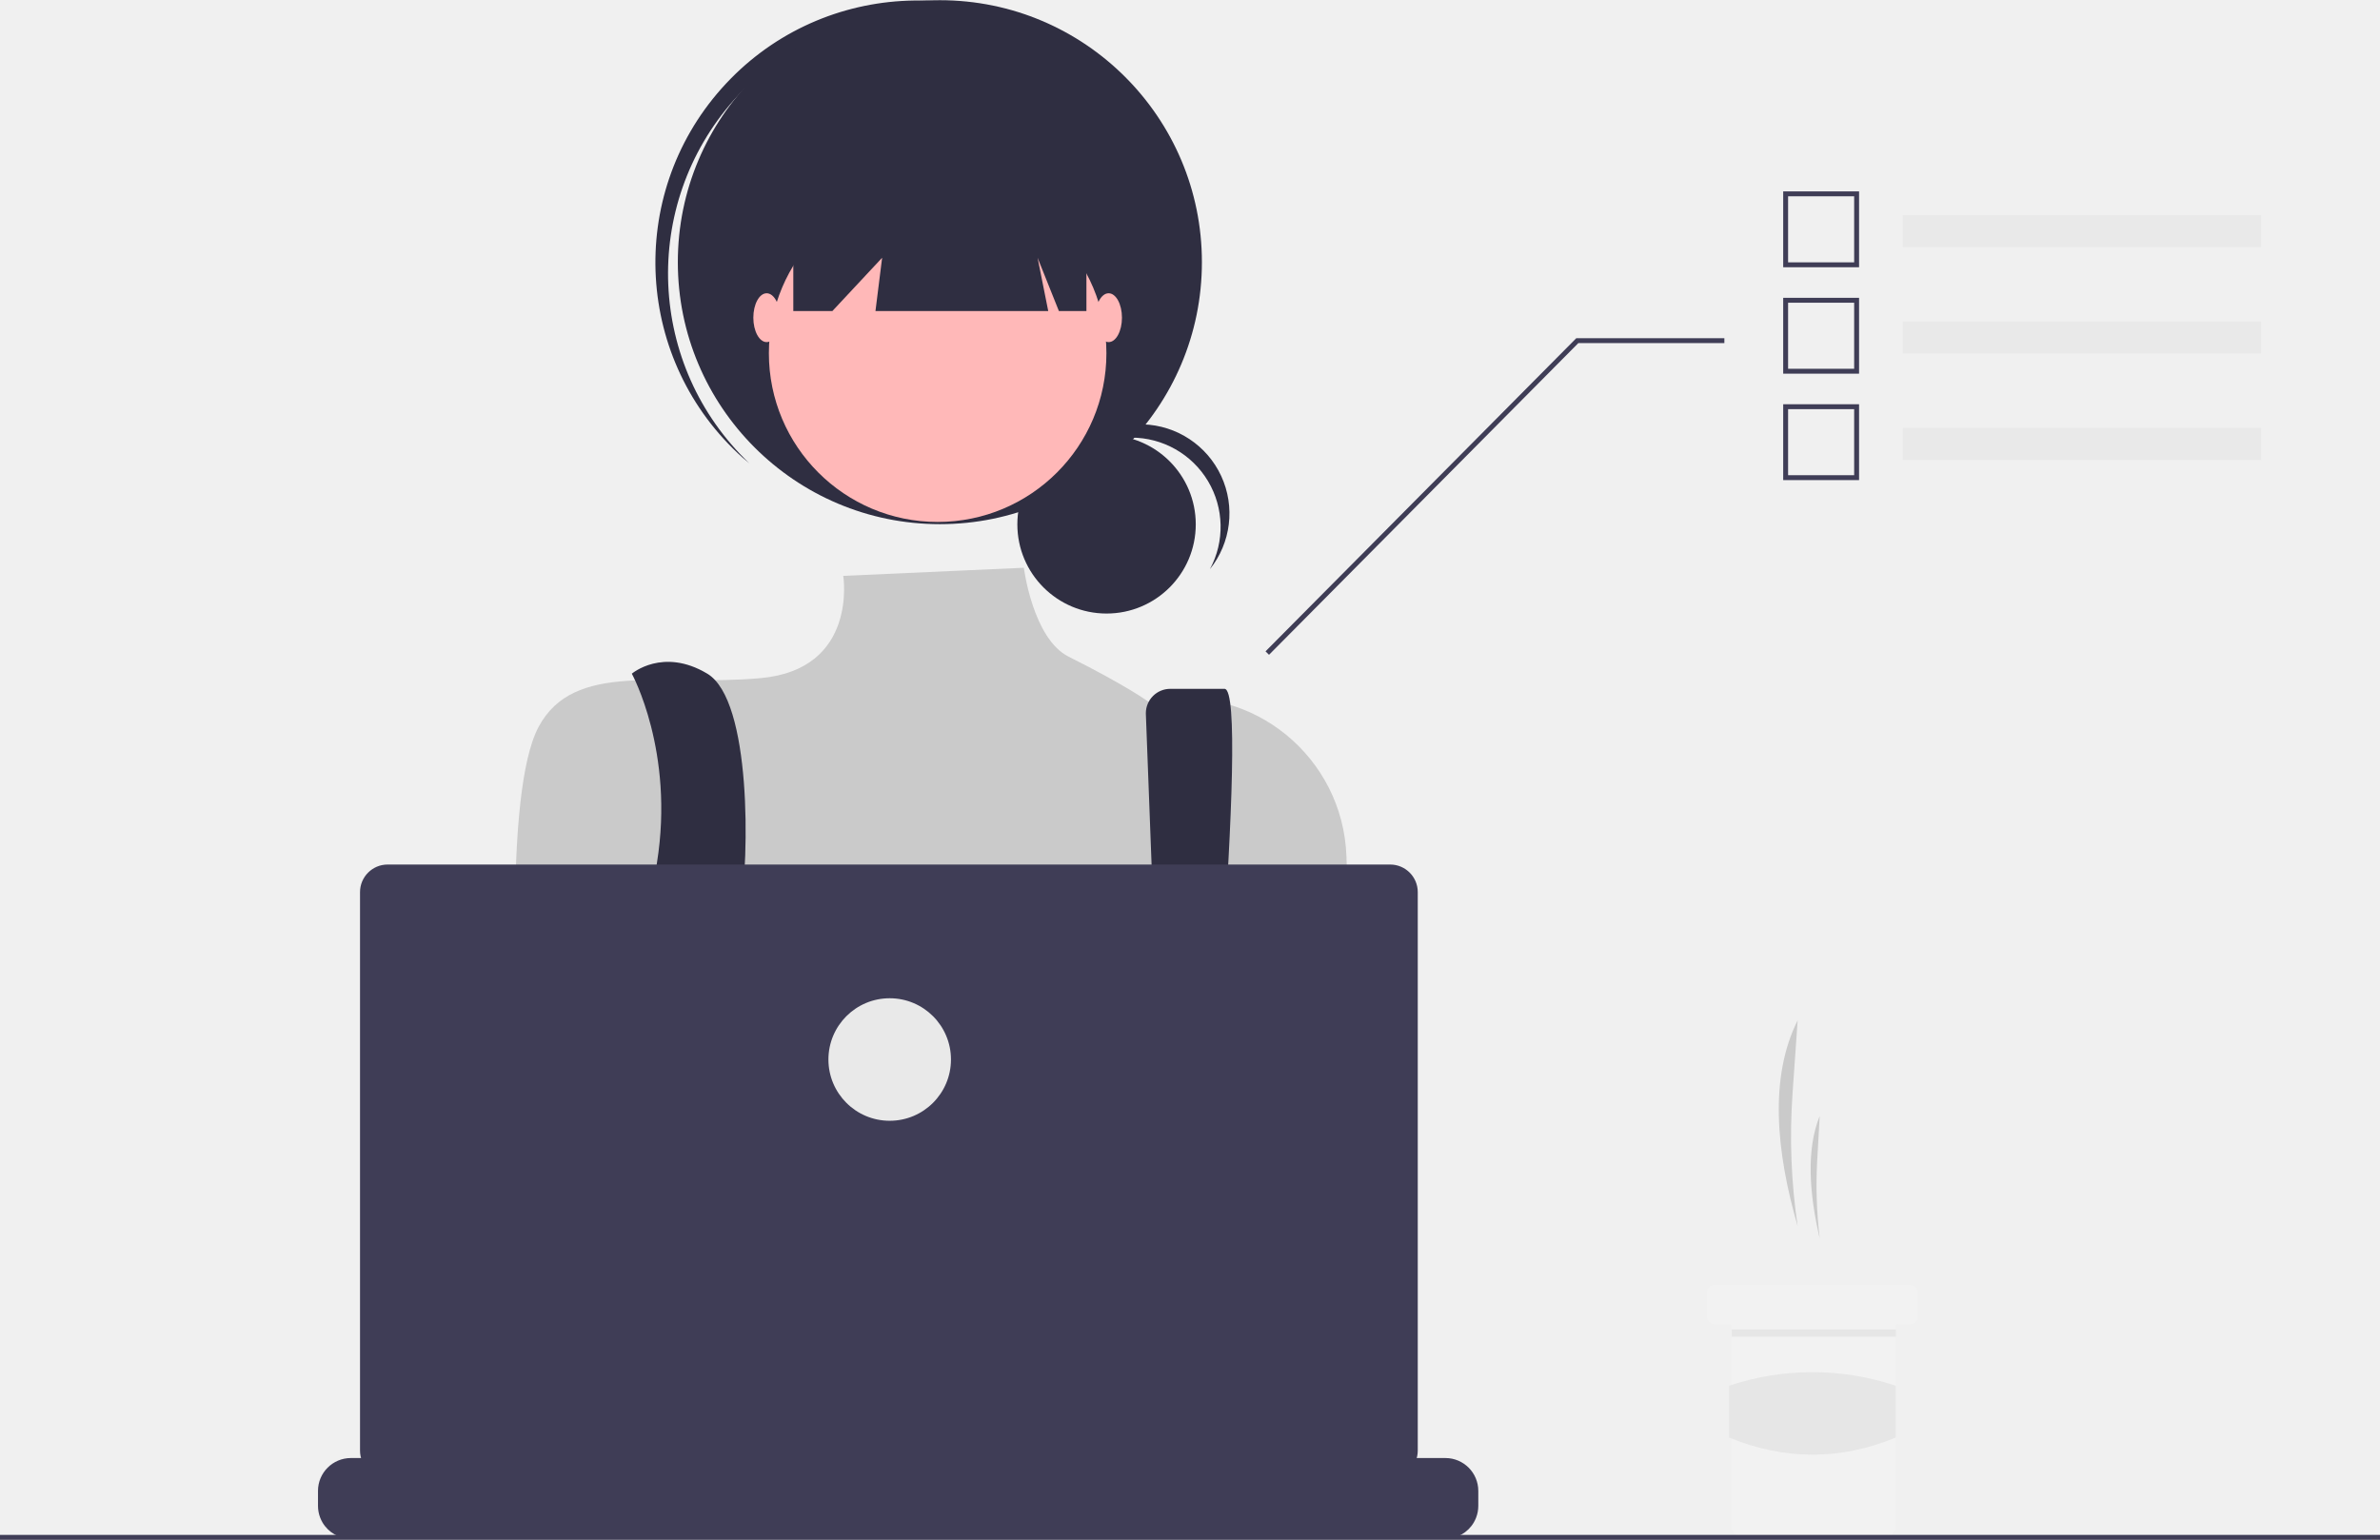
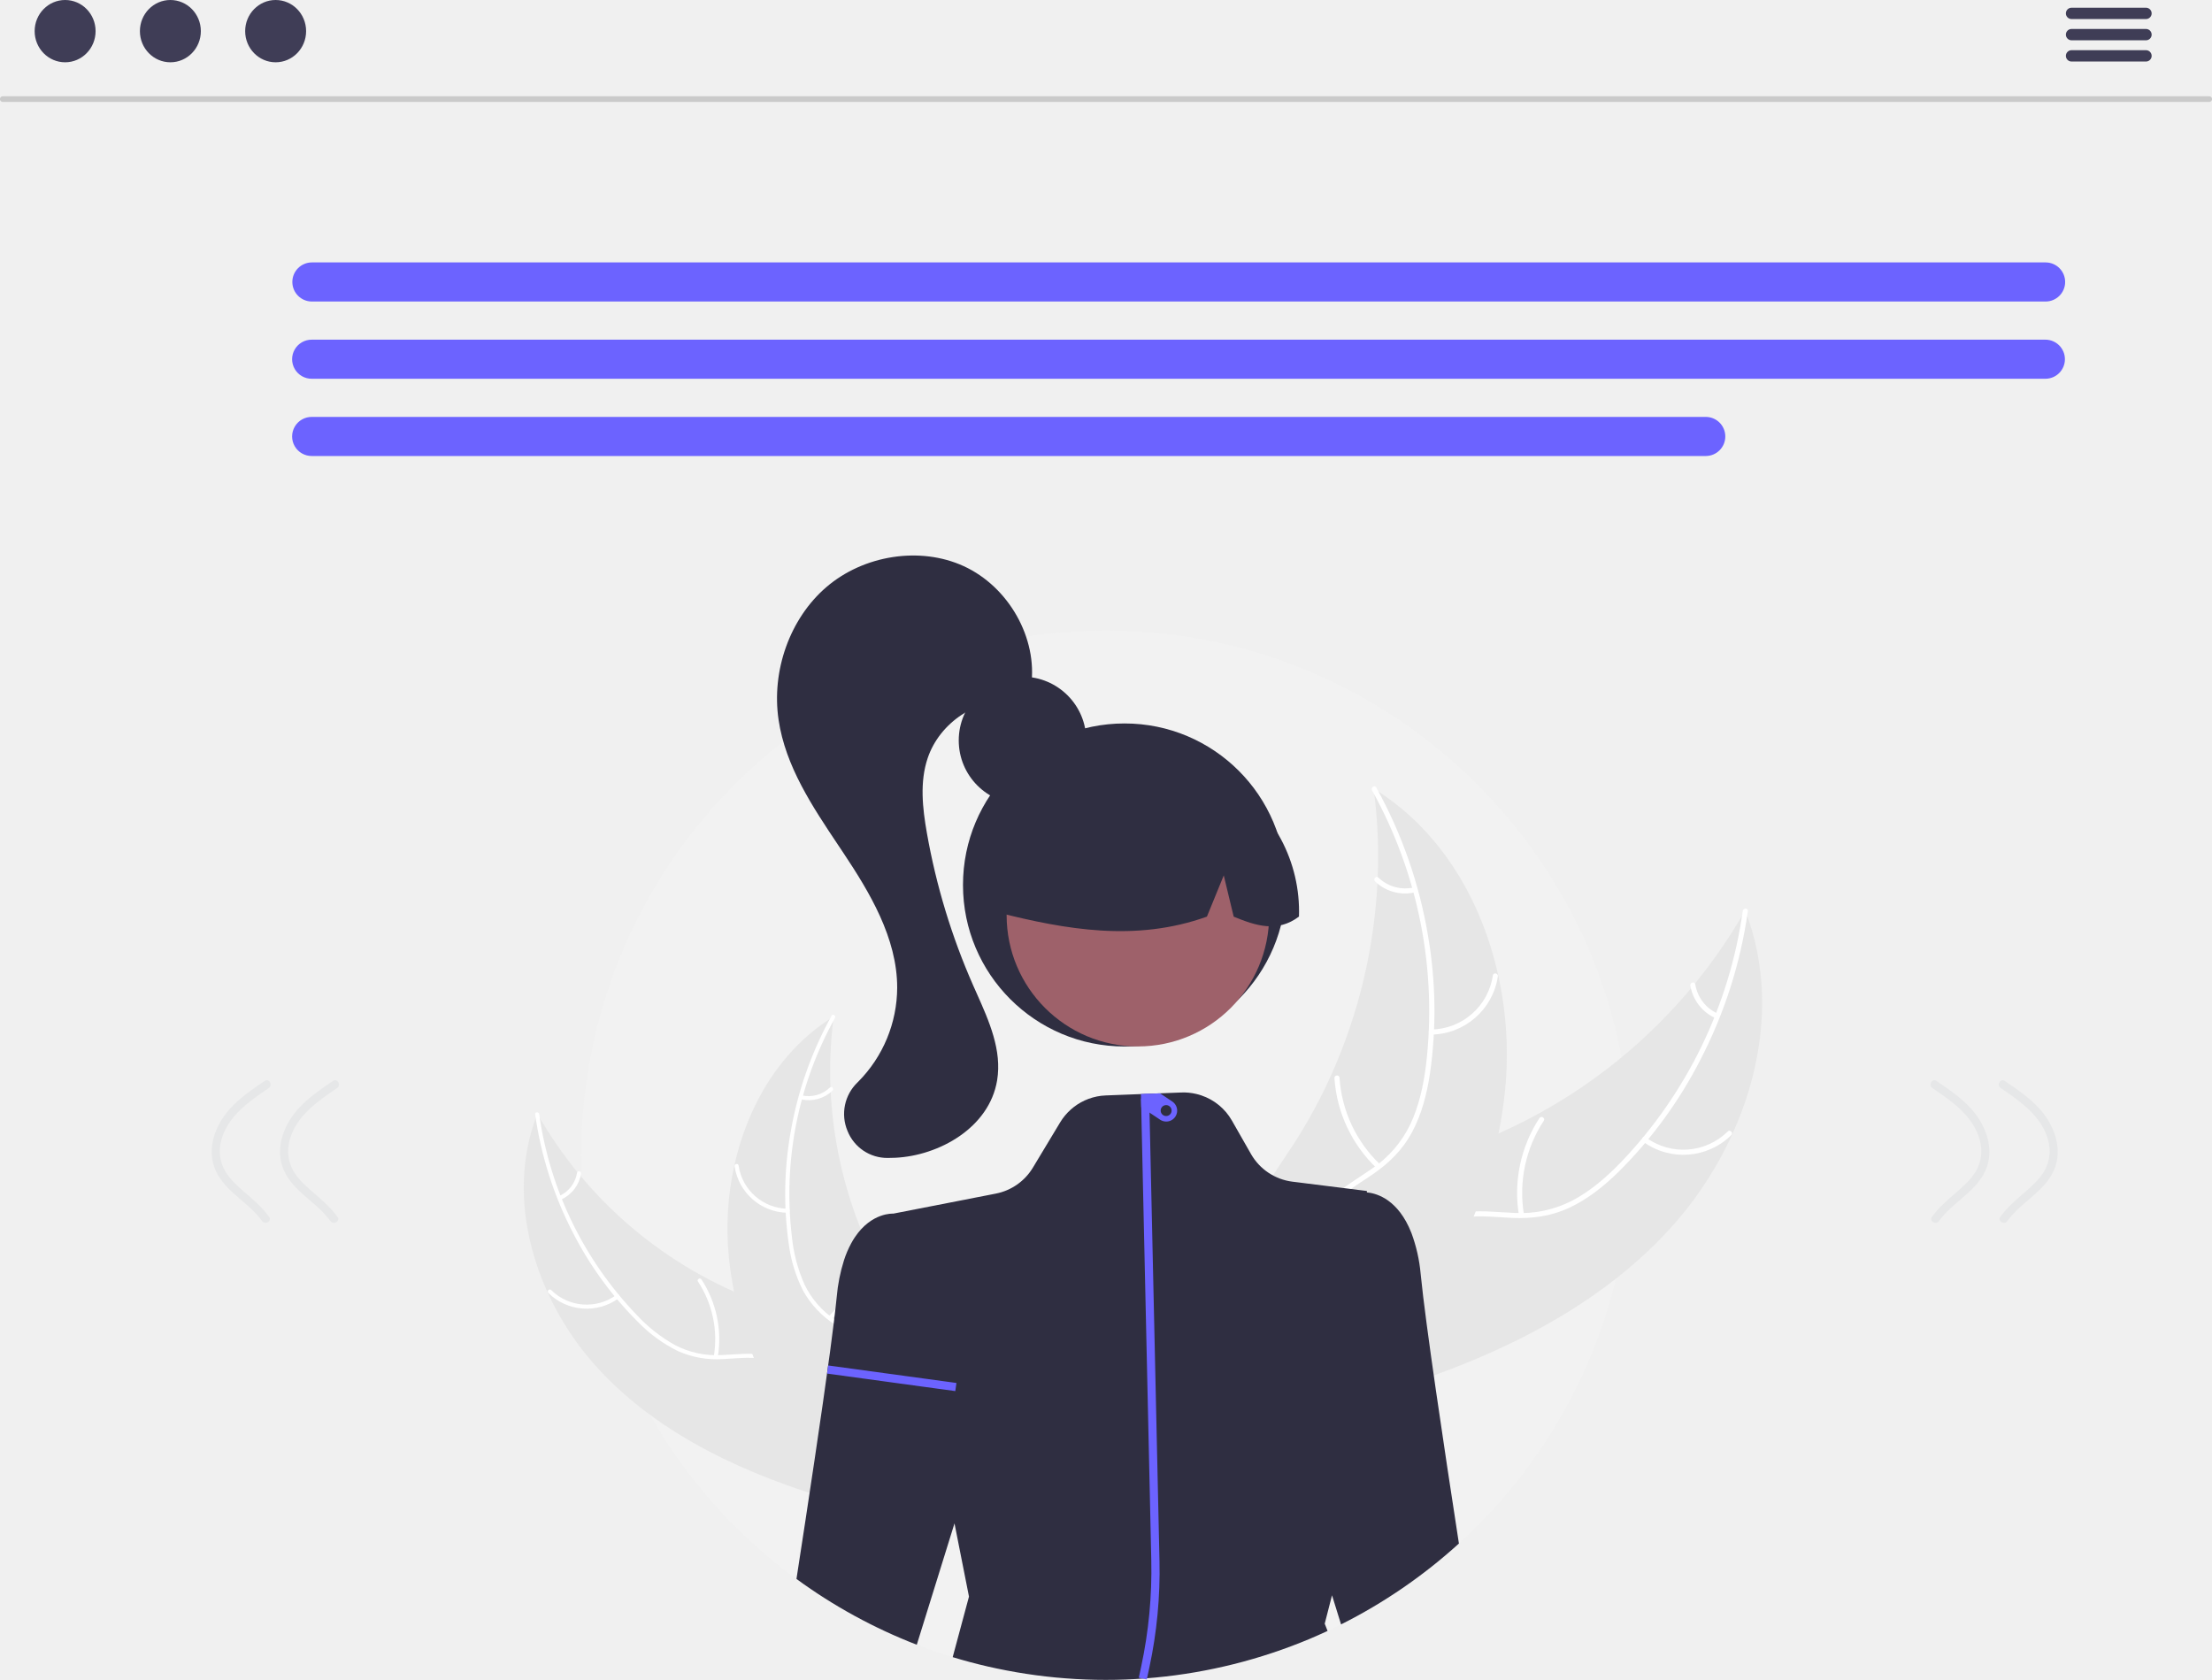
- <svg xmlns="http://www.w3.org/2000/svg" id="currentIllo" data-name="Layer 1" width="971.052" height="628.381" viewBox="0 0 971.052 628.381" class="injected-svg DownloadModal__ImageFile-sc-p17csy-5 iIfSkb grid_media">
-   <path d="M847.931,636.215h0a249.626,249.626,0,0,1-2.095-54.111l2.095-29.889h0c-11.542,22.966-8.933,53.192,0,84Z" transform="translate(-114.4741 -135.8093)" fill="#cacaca" />
-   <path d="M856.931,641.215h0a183.497,183.497,0,0,1-1.008-32.209l1.008-17.791h0C851.378,604.885,852.633,622.877,856.931,641.215Z" transform="translate(-114.4741 -135.8093)" fill="#cacaca" />
-   <path d="M896.936,663.217v10a3.016,3.016,0,0,1-3,3h-5a.996.996,0,0,0-1,1v82a3.016,3.016,0,0,1-3,3h-61a3.002,3.002,0,0,1-3-3v-82a1.003,1.003,0,0,0-1-1h-6a3.002,3.002,0,0,1-3-3v-10a2.996,2.996,0,0,1,3-3h80A3.009,3.009,0,0,1,896.936,663.217Z" transform="translate(-114.4741 -135.8093)" fill="#f2f2f2" />
-   <rect x="706.552" y="542.508" width="67" height="3" fill="#e6e6e6" />
-   <path d="M887.936,722.462c-22.42,9.278-45.084,9.38-68,0V701.327a106.79,106.79,0,0,1,68,0Z" transform="translate(-114.4741 -135.8093)" fill="#e6e6e6" />
-   <circle cx="451.481" cy="213.985" r="36.396" fill="#2f2e41" />
-   <path d="M576.095,314.401a36.401,36.401,0,0,1,32.039,53.669,36.387,36.387,0,1,0-60.454-39.982A36.306,36.306,0,0,1,576.095,314.401Z" transform="translate(-114.4741 -135.8093)" fill="#2f2e41" />
-   <circle cx="383.471" cy="106.996" r="106.912" fill="#2f2e41" />
-   <path d="M414.036,176.471A106.893,106.893,0,0,1,562.203,165.261c-.874-.831-1.739-1.669-2.648-2.476a106.913,106.913,0,0,0-142.066,159.807c.908.808,1.842,1.568,2.77,2.339A106.893,106.893,0,0,1,414.036,176.471Z" transform="translate(-114.4741 -135.8093)" fill="#2f2e41" />
-   <circle cx="382.565" cy="144.143" r="68.859" fill="#ffb8b8" />
-   <path d="M532.214,367.505l-73.688,3.313s6.15,38.108-33.715,41.732-76.107-7.248-90.604,19.933-8.248,123.966-8.248,123.966,27.181,97.852,48.926,112.349,212.013-5.436,212.013-5.436L666.526,562.817l-2.697-77.54c-1.408-40.491-38.377-70.892-78.194-63.398q-1.173.221-2.362.475s-8.747-6.538-32.747-18.538C535.849,396.479,532.214,367.505,532.214,367.505Z" transform="translate(-114.4741 -135.8093)" fill="#cacaca" />
-   <path d="M372.26,410.738s17.514,31.778,10.266,77.08,23.164,141.114,23.164,141.114l21.745-5.436s-14.497-94.228-10.872-115.973,4.624-85.913-13.497-96.785S372.26,410.738,372.26,410.738Z" transform="translate(-114.4741 -135.8093)" fill="#2f2e41" />
-   <path d="M581.999,427.4l7.617,200.626,14.497,9.06s20.839-220.167,9.966-220.167H591.956a9.97,9.97,0,0,0-9.97,9.97Q581.986,427.145,581.999,427.4Z" transform="translate(-114.4741 -135.8093)" fill="#2f2e41" />
-   <circle cx="301.182" cy="479.532" r="9.06" fill="#e9e9e9" />
-   <circle cx="482.39" cy="488.592" r="9.06" fill="#e9e9e9" />
-   <polygon points="323.672 58.069 323.672 126.928 339.619 126.928 359.914 105.183 357.196 126.928 427.685 126.928 423.336 105.183 432.034 126.928 443.269 126.928 443.269 58.069 323.672 58.069" fill="#2f2e41" />
-   <ellipse cx="312.8" cy="129.647" rx="5.436" ry="9.966" fill="#ffb8b8" />
-   <ellipse cx="452.329" cy="129.647" rx="5.436" ry="9.966" fill="#ffb8b8" />
-   <path d="M717.626,744.255v6.07a13.34,13.34,0,0,1-.91,4.87,13.683,13.683,0,0,1-.97,2,13.437,13.437,0,0,1-11.55,6.56h-446.55a13.437,13.437,0,0,1-11.55-6.56,13.69,13.69,0,0,1-.97-2,13.341,13.341,0,0,1-.91-4.87v-6.07a13.426,13.426,0,0,1,13.423-13.43h25.747v-2.83a.559.559,0,0,1,.558-.56h13.432a.559.559,0,0,1,.56.558v2.832h8.39v-2.83a.559.559,0,0,1,.558-.56h13.432a.559.559,0,0,1,.56.558v2.832h8.4v-2.83a.559.559,0,0,1,.558-.56h13.432a.559.559,0,0,1,.56.558v2.832h8.39v-2.83a.559.559,0,0,1,.558-.56h13.432a.559.559,0,0,1,.56.558v2.832h8.39v-2.83a.559.559,0,0,1,.558-.56h13.432a.559.559,0,0,1,.56.558v2.832h8.4v-2.83a.559.559,0,0,1,.558-.56h13.432a.559.559,0,0,1,.56.558v2.832h8.39v-2.83a.559.559,0,0,1,.558-.56H526.806a.559.559,0,0,1,.56.558v2.832h8.4v-2.83a.559.559,0,0,1,.558-.56h13.432a.566.566,0,0,1,.56.56v2.83h8.39v-2.83a.559.559,0,0,1,.558-.56h13.432a.559.559,0,0,1,.56.558v2.832h8.39v-2.83a.559.559,0,0,1,.558-.56h13.432a.559.559,0,0,1,.56.558v2.832h8.4v-2.83a.559.559,0,0,1,.558-.56h13.432a.557.557,0,0,1,.55.56v2.83h8.4v-2.83a.559.559,0,0,1,.558-.56h13.432a.559.559,0,0,1,.56.558v2.832h8.39v-2.83a.559.559,0,0,1,.558-.56h13.432a.559.559,0,0,1,.56.558v2.832h39.17a13.426,13.426,0,0,1,13.43,13.423Z" transform="translate(-114.4741 -135.8093)" fill="#3f3d56" />
-   <rect y="626.381" width="971.052" height="2" fill="#3f3d56" />
-   <path d="M681.668,488.621H272.625a11.259,11.259,0,0,0-11.259,11.259V727.791A11.259,11.259,0,0,0,272.625,739.05H681.668a11.259,11.259,0,0,0,11.259-11.259V499.88a11.259,11.259,0,0,0-11.259-11.259Z" transform="translate(-114.4741 -135.8093)" fill="#3f3d56" />
-   <circle cx="363" cy="432.381" r="25" fill="#e9e9e9" />
-   <polygon points="517.763 267.219 643.969 140.016 703.552 140.016 703.552 138.016 643.134 138.016 642.841 138.313 516.341 265.813 517.763 267.219" fill="#3f3d56" />
-   <rect x="776.328" y="87.792" width="146.224" height="13.03" fill="#e9e9e9" />
-   <path d="M872.981,244.87H842.026V213.915H872.981Zm-28.955-2H870.981V215.915H844.026Z" transform="translate(-114.4741 -135.8093)" fill="#3f3d56" />
-   <rect x="776.328" y="131.225" width="146.224" height="13.03" fill="#e9e9e9" />
-   <path d="M872.981,288.303H842.026V257.348H872.981Zm-28.955-2H870.981V259.348H844.026Z" transform="translate(-114.4741 -135.8093)" fill="#3f3d56" />
-   <rect x="776.328" y="174.658" width="146.224" height="13.03" fill="#e9e9e9" />
-   <path d="M872.981,331.736H842.026V300.781H872.981Zm-28.955-2H870.981V302.781H844.026Z" transform="translate(-114.4741 -135.8093)" fill="#3f3d56" />
+ <svg xmlns="http://www.w3.org/2000/svg" id="currentIllo" data-name="Layer 1" width="809.342" height="614.734" viewBox="0 0 809.342 614.734" class="injected-svg DownloadModal__ImageFile-sc-p17csy-5 iIfSkb grid_media">
+   <path d="M791.997,565.367a192.184,192.184,0,0,1-105.99,171.7q-2.445,1.23-4.94,2.39a192.755,192.755,0,0,1-137.16,9.59q-6.675-2.04-13.14-4.54a192.057,192.057,0,0,1,39.53-368.86,193.87,193.87,0,0,1,29.7-2.28C706.037,373.367,791.997,459.327,791.997,565.367Z" transform="translate(-195.3291 -142.6328)" fill="#f2f2f2" />
+   <path d="M805.925,592.731c28.622-31.077,43.35-77.603,27.918-116.933A194.659,194.659,0,0,1,731.856,562.17c-16.653,6.053-35.805,11.052-44.851,26.288-5.629,9.48-6.028,21.347-3.477,32.072,2.551,10.726,7.791,20.59,12.98,30.318l.032,2.752C737.074,641.688,777.302,623.808,805.925,592.731Z" transform="translate(-195.3291 -142.6328)" fill="#e6e6e6" />
+   <path d="M832.981,476.008a166.381,166.381,0,0,1-44.719,92.083c-5.22,5.374-10.983,10.371-17.645,13.878a41.094,41.094,0,0,1-21.15,4.52c-6.84-.244-13.807-1.285-20.587.138-7.146,1.5-12.801,6.114-16.469,12.338-4.488,7.615-5.972,16.389-7.126,25.02-1.28,9.583-2.459,19.556-7.931,27.803-.663.999.926,1.97,1.588.972,9.521-14.349,6.313-32.672,12.731-48.143,2.995-7.219,8.183-13.579,15.947-15.766,6.789-1.912,13.975-.844,20.898-.537,7.269.322,14.189-.571,20.845-3.649,6.808-3.149,12.779-7.931,18.114-13.148a161.419,161.419,0,0,0,29.811-40.701A169.331,169.331,0,0,0,834.843,476.046c.166-1.184-1.697-1.214-1.862-.038Z" transform="translate(-195.3291 -142.6328)" fill="#fff" />
+   <path d="M796.537,560.426A24.962,24.962,0,0,0,828.771,558.024c.85-.844-.422-2.205-1.273-1.359a23.115,23.115,0,0,1-29.989,2.173c-.965-.71-1.931.882-.972,1.588Z" transform="translate(-195.3291 -142.6328)" fill="#fff" />
+   <path d="M752.918,587.07a48.113,48.113,0,0,1,7.258-34.304c.659-1.002-.93-1.972-1.588-.972a50.045,50.045,0,0,0-7.48,35.712c.2,1.184,2.009.741,1.81-.436Z" transform="translate(-195.3291 -142.6328)" fill="#fff" />
+   <path d="M823.758,513.516a14.13,14.13,0,0,1-8.136-10.657c-.185-1.186-1.994-.742-1.81.436a15.834,15.834,0,0,0,8.974,11.809.962.962,0,0,0,1.28-.308.936.936,0,0,0-.308-1.28Z" transform="translate(-195.3291 -142.6328)" fill="#fff" />
+   <path d="M697.926,431.197c.094.744.189,1.487.272,2.242a186.084,186.084,0,0,1,1.204,30.161c-.02.779-.052,1.568-.094,2.345A196.174,196.174,0,0,1,682.342,536.15a190.509,190.509,0,0,1-13.858,25.413c-7.261,11.196-16.024,22.758-19.072,35.329a32.682,32.682,0,0,0-.753,3.974l44.52,52.561c.161.069.311.148.472.217l1.682,2.18c.3-.399.603-.82.904-1.219.175-.231.34-.473.516-.704.114-.158.227-.316.338-.452.038-.052.076-.105.102-.147.112-.136.201-.274.3-.399q2.55-3.519,5.058-7.085c.012-.01.012-.01.014-.032,12.698-18.15,23.993-37.52,31.988-57.988.24-.616.493-1.241.713-1.881a181.789,181.789,0,0,0,8.346-28.468,160.71,160.71,0,0,0,2.424-16.079,133.641,133.641,0,0,0-2.5-41.71c-6.014-27.282-20.687-52.337-43.832-67.334C699.113,431.943,698.53,431.57,697.926,431.197Z" transform="translate(-195.3291 -142.6328)" fill="#e6e6e6" />
+   <path d="M697.359,431.881a166.381,166.381,0,0,1,19.735,100.447c-.933,7.434-2.525,14.894-5.733,21.705a41.094,41.094,0,0,1-14.166,16.343c-5.608,3.923-11.798,7.287-16.355,12.505-4.803,5.5-6.539,12.589-5.721,19.767,1.001,8.783,5.099,16.682,9.374,24.267,4.747,8.422,9.811,17.095,10.407,26.974.072,1.197,1.925,1.015,1.853-.18-1.037-17.189-14.631-29.887-18.82-46.104-1.955-7.567-1.641-15.769,3.241-22.189,4.269-5.614,10.65-9.088,16.363-13.011,5.998-4.119,10.985-8.999,14.446-15.464,3.54-6.613,5.428-14.027,6.547-21.404a161.419,161.419,0,0,0-.702-50.446,169.331,169.331,0,0,0-18.96-54.3c-.58-1.045-2.086.053-1.509,1.091Z" transform="translate(-195.3291 -142.6328)" fill="#fff" />
+   <path d="M719.085,521.225a24.962,24.962,0,0,0,24.291-21.325c.17-1.186-1.664-1.506-1.835-.319a23.115,23.115,0,0,1-22.637,19.79c-1.198.014-1.011,1.867.18,1.853Z" transform="translate(-195.3291 -142.6328)" fill="#fff" />
+   <path d="M700.3,568.76A48.113,48.113,0,0,1,685.441,537.001c-.076-1.197-1.93-1.015-1.853.18a50.045,50.045,0,0,0,15.529,33.017c.872.825,2.051-.618,1.183-1.438Z" transform="translate(-195.3291 -142.6328)" fill="#fff" />
+   <path d="M712.577,467.381a14.13,14.13,0,0,1-12.912-3.611c-.862-.835-2.039.608-1.183,1.438a15.834,15.834,0,0,0,14.276,4.026.962.962,0,0,0,.837-1.017.936.936,0,0,0-1.017-.837Z" transform="translate(-195.3291 -142.6328)" fill="#fff" />
+   <path d="M1003.657,179.933H196.343a1.036,1.036,0,0,1,0-2.072h807.315a1.036,1.036,0,0,1,0,2.072Z" transform="translate(-195.3291 -142.6328)" fill="#cacaca" />
+   <ellipse cx="23.826" cy="11.397" rx="11.149" ry="11.397" fill="#3f3d56" />
+   <ellipse cx="62.339" cy="11.397" rx="11.149" ry="11.397" fill="#3f3d56" />
+   <ellipse cx="100.853" cy="11.397" rx="11.149" ry="11.397" fill="#3f3d56" />
+   <path d="M980.582,149.604h-27.365a2.073,2.073,0,0,1,0-4.144h27.365a2.073,2.073,0,0,1,0,4.144Z" transform="translate(-195.3291 -142.6328)" fill="#3f3d56" />
+   <path d="M980.582,157.375h-27.365a2.073,2.073,0,0,1,0-4.144h27.365a2.073,2.073,0,0,1,0,4.144Z" transform="translate(-195.3291 -142.6328)" fill="#3f3d56" />
+   <path d="M980.582,165.146h-27.365a2.073,2.073,0,0,1,0-4.144h27.365a2.073,2.073,0,0,1,0,4.144Z" transform="translate(-195.3291 -142.6328)" fill="#3f3d56" />
+   <path d="M414.21,643.487c-22.836-24.794-34.586-61.915-22.274-93.293a155.305,155.305,0,0,0,81.368,68.91c13.286,4.83,28.567,8.818,35.784,20.974,4.491,7.564,4.809,17.031,2.774,25.588-2.035,8.558-6.216,16.427-10.356,24.189l-.026,2.196C469.141,682.546,437.046,668.281,414.21,643.487Z" transform="translate(-195.3291 -142.6328)" fill="#e6e6e6" />
+   <path d="M392.623,550.361a132.744,132.744,0,0,0,35.678,73.467,57.164,57.164,0,0,0,14.078,11.072,32.786,32.786,0,0,0,16.874,3.606c5.457-.195,11.016-1.026,16.425.11a20.075,20.075,0,0,1,13.139,9.844c3.581,6.076,4.765,13.076,5.685,19.961,1.022,7.645,1.962,15.602,6.328,22.183.529.797-.739,1.571-1.267.775-7.596-11.448-5.036-26.067-10.157-38.41-2.389-5.759-6.529-10.834-12.723-12.578-5.417-1.526-11.15-.674-16.673-.429a34.986,34.986,0,0,1-16.631-2.912,52.847,52.847,0,0,1-14.452-10.49,128.785,128.785,0,0,1-23.785-32.472,135.098,135.098,0,0,1-14.005-43.698c-.132-.944,1.354-.968,1.486-.03Z" transform="translate(-195.3291 -142.6328)" fill="#fff" />
+   <path d="M421.7,617.712a19.916,19.916,0,0,1-25.718-1.916c-.678-.674.337-1.759,1.016-1.085a18.442,18.442,0,0,0,23.926,1.734c.77-.567,1.541.704.775,1.267Z" transform="translate(-195.3291 -142.6328)" fill="#fff" />
+   <path d="M456.5,638.97a38.386,38.386,0,0,0-5.79-27.369c-.526-.799.742-1.574,1.267-.775a39.927,39.927,0,0,1,5.967,28.492c-.16.944-1.603.592-1.444-.348Z" transform="translate(-195.3291 -142.6328)" fill="#fff" />
+   <path d="M399.982,580.286a11.273,11.273,0,0,0,6.491-8.503c.148-.946,1.591-.592,1.444.348a12.633,12.633,0,0,1-7.16,9.422.768.768,0,0,1-1.021-.246.747.747,0,0,1,.246-1.021Z" transform="translate(-195.3291 -142.6328)" fill="#fff" />
+   <path d="M500.375,514.609c-.075.593-.151,1.187-.217,1.789a148.464,148.464,0,0,0-.96,24.064c.016.622.041,1.251.075,1.871a156.514,156.514,0,0,0,13.536,56.011,151.995,151.995,0,0,0,11.056,20.276c5.793,8.933,12.784,18.157,15.216,28.187a26.075,26.075,0,0,1,.601,3.171L504.162,691.912c-.129.055-.248.118-.377.173l-1.342,1.739c-.24-.318-.481-.654-.721-.972-.14-.184-.272-.378-.411-.562-.091-.126-.181-.252-.27-.36-.03-.042-.06-.084-.081-.118-.089-.108-.16-.218-.24-.318q-2.034-2.807-4.036-5.653c-.01-.008-.01-.008-.011-.026-10.131-14.481-19.142-29.935-25.521-46.265-.192-.491-.393-.99-.569-1.501a145.036,145.036,0,0,1-6.658-22.713,128.218,128.218,0,0,1-1.934-12.829,106.623,106.623,0,0,1,1.994-33.277c4.798-21.767,16.505-41.757,34.971-53.722C499.428,515.204,499.893,514.907,500.375,514.609Z" transform="translate(-195.3291 -142.6328)" fill="#e6e6e6" />
+   <path d="M500.827,515.154a132.744,132.744,0,0,0-15.745,80.14,57.164,57.164,0,0,0,4.574,17.317,32.786,32.786,0,0,0,11.302,13.039c4.474,3.13,9.413,5.814,13.048,9.977a20.075,20.075,0,0,1,4.564,15.771c-.799,7.007-4.068,13.309-7.479,19.361-3.787,6.719-7.828,13.639-8.303,21.521-.058.955-1.536.81-1.479-.144.828-13.714,11.673-23.845,15.015-36.783,1.56-6.037,1.31-12.581-2.586-17.703-3.406-4.479-8.497-7.251-13.055-10.381a34.985,34.985,0,0,1-11.526-12.338,52.847,52.847,0,0,1-5.223-17.077,128.785,128.785,0,0,1,.56-40.247,135.098,135.098,0,0,1,15.127-43.322c.463-.834,1.664.042,1.204.871Z" transform="translate(-195.3291 -142.6328)" fill="#fff" />
+   <path d="M483.493,586.437a19.916,19.916,0,0,1-19.38-17.014c-.136-.946,1.328-1.202,1.464-.254a18.442,18.442,0,0,0,18.06,15.79c.956.011.807,1.49-.144,1.479Z" transform="translate(-195.3291 -142.6328)" fill="#fff" />
+   <path d="M498.481,624.362a38.386,38.386,0,0,0,11.855-25.339c.061-.955,1.54-.81,1.479.144a39.927,39.927,0,0,1-12.39,26.342c-.696.658-1.636-.493-.944-1.147Z" transform="translate(-195.3291 -142.6328)" fill="#fff" />
+   <path d="M488.686,543.478a11.273,11.273,0,0,0,10.302-2.881c.687-.667,1.627.485.944,1.147a12.633,12.633,0,0,1-11.39,3.212.768.768,0,0,1-.667-.811.747.747,0,0,1,.811-.667Z" transform="translate(-195.3291 -142.6328)" fill="#fff" />
+   <path d="M943.786,252.97H309.448a7.153,7.153,0,1,1,0-14.307H943.786a7.153,7.153,0,1,1,0,14.307Z" transform="translate(-195.3291 -142.6328)" fill="#6c63ff" />
+   <path d="M943.786,281.237H309.448a7.154,7.154,0,1,1,0-14.307H943.786a7.154,7.154,0,0,1,0,14.307Z" transform="translate(-195.3291 -142.6328)" fill="#6c63ff" />
+   <path d="M819.526,309.503H309.448a7.154,7.154,0,1,1,0-14.307H819.526a7.154,7.154,0,0,1,0,14.307Z" transform="translate(-195.3291 -142.6328)" fill="#6c63ff" />
+   <path d="M902.333,540.776c7.149,4.853,15.096,10.313,17.4,19.171a14.569,14.569,0,0,1-1.484,11.335c-1.835,3.058-4.568,5.461-7.234,7.776-3.167,2.751-6.36,5.454-8.817,8.888-1.125,1.573,1.475,3.072,2.59,1.514,4.556-6.367,12.127-9.974,16.137-16.806,4.742-8.081,1.577-17.664-4.299-24.206-3.667-4.082-8.266-7.2-12.778-10.263-1.602-1.087-3.104,1.511-1.514,2.59Z" transform="translate(-195.3291 -142.6328)" fill="#e6e7e8" />
+   <path d="M927.333,540.776c7.149,4.853,15.096,10.313,17.4,19.171a14.569,14.569,0,0,1-1.484,11.335c-1.835,3.058-4.568,5.461-7.234,7.776-3.167,2.751-6.36,5.454-8.817,8.888-1.125,1.573,1.475,3.072,2.59,1.514,4.556-6.367,12.127-9.974,16.136-16.806,4.742-8.081,1.578-17.664-4.299-24.206-3.667-4.082-8.266-7.2-12.778-10.263-1.602-1.087-3.104,1.511-1.514,2.59Z" transform="translate(-195.3291 -142.6328)" fill="#e6e7e8" />
+   <path d="M318.681,540.776c-7.149,4.853-15.096,10.313-17.4,19.171a14.569,14.569,0,0,0,1.484,11.335c1.835,3.058,4.568,5.461,7.234,7.776,3.167,2.751,6.36,5.454,8.817,8.888,1.125,1.573-1.475,3.072-2.59,1.514-4.556-6.367-12.127-9.974-16.137-16.806-4.742-8.081-1.577-17.664,4.299-24.206,3.667-4.082,8.266-7.2,12.778-10.263,1.602-1.087,3.104,1.511,1.514,2.59Z" transform="translate(-195.3291 -142.6328)" fill="#e6e7e8" />
+   <path d="M293.681,540.776c-7.149,4.853-15.096,10.313-17.4,19.171a14.569,14.569,0,0,0,1.484,11.335c1.835,3.058,4.568,5.461,7.234,7.776,3.167,2.751,6.36,5.454,8.817,8.888,1.125,1.573-1.475,3.072-2.59,1.514-4.556-6.367-12.127-9.974-16.136-16.806-4.742-8.081-1.578-17.664,4.299-24.206,3.667-4.082,8.266-7.2,12.778-10.263,1.602-1.087,3.104,1.511,1.514,2.59Z" transform="translate(-195.3291 -142.6328)" fill="#e6e7e8" />
+   <circle cx="374.121" cy="270.959" r="23.33" fill="#2f2e41" />
+   <circle cx="411.449" cy="323.842" r="59.104" fill="#2f2e41" />
+   <circle cx="416.34" cy="334.902" r="48.028" fill="#9e616a" />
+   <path d="M644.285,428.577a55.015,55.015,0,0,0-83.642,48.014c24.473,6.144,50.183,10.847,76.282,1.47l6.163-15.084,3.634,15.096c7.948,3.249,15.916,5.997,23.885-.031A56.173,56.173,0,0,0,644.285,428.577Z" transform="translate(-195.3291 -142.6328)" fill="#2f2e41" />
+   <path d="M520.191,566.367h-.063a15.66,15.66,0,0,1-14.709-9.889,15.998,15.998,0,0,1,3.652-17.733l.27-.268a49.096,49.096,0,0,0,14.257-34.421c.011-18.219-10.188-35.057-19.748-49.409l-1.762-2.64c-9.528-14.253-19.38-28.991-21.888-45.969-2.663-18.031,4.165-37.062,17.394-48.486,13.731-11.856,34.433-15.043,50.343-7.749,16.49,7.561,27.098,26.397,24.674,43.813l-.025.181-5.795,5.213-.213-.016c-13.722-1.058-27.39,7.983-31.806,21.011-2.974,8.77-1.904,18.379-.307,27.457a242.684,242.684,0,0,0,16.962,55.836q.6,1.361,1.215,2.732c4.593,10.284,9.342,20.918,7.523,31.933-2.875,17.407-21.351,27.594-37.276,28.34Q521.537,566.368,520.191,566.367Z" transform="translate(-195.3291 -142.6328)" fill="#2f2e41" />
+   <path d="M729.127,707.467a192.587,192.587,0,0,1-43.12,29.6l-3.31-10.66-2.67,10.39,1.04,2.66c-1.15.54-2.31,1.06-3.47,1.57q-1.485.66-2.97,1.29a192.837,192.837,0,0,1-114.76,10.84c-1.01-.21-2.01-.43-3.01-.66-4.37-1-8.69-2.16-12.95-3.45l5.96-22.16-5.3-26.79-13.8,44.41a191.752,191.752,0,0,1-44.02-24.08c4.24-27.41,9.21-60.31,12.28-83.08,1.11-8.32,1.97-15.28,2.45-20.14a61.936,61.936,0,0,1,2.66-13.41,36.556,36.556,0,0,1,2.59-6.1c.22-.43.46-.84.7-1.24.23-.39.47-.76.72-1.12,6.14-9.15,14.02-8.59,14.02-8.59l23.52-4.59,7.35-1.44,2.99-.58,3.66-.72a20.377,20.377,0,0,0,13.55-9.48l9.99-16.59a20.452,20.452,0,0,1,8.96-8.01c.45-.2.91-.39,1.37-.57a20.202,20.202,0,0,1,6.34-1.27l14.14-.55,5.72-.23,7.81-.3a20.014,20.014,0,0,1,5.48.54h.01c.63.15,1.23.32,1.84.53a20.354,20.354,0,0,1,11.17,9.2l6.98,12.24a20.387,20.387,0,0,0,15.19,10.13l2.68.33,3.01.38,7.61.95,13.9,1.74.03.53c2.66.21,10.24,1.77,15.32,12.6.34.71.66,1.47.97,2.26a57.827,57.827,0,0,1,3.37,14.92c.03.22.05.44.07.66C716.897,626.757,723.487,670.947,729.127,707.467Z" transform="translate(-195.3291 -142.6328)" fill="#2f2e41" />
+   <path d="M615.876,752.787l-.949,4.43-2.93-.63.871-4.063a168.288,168.288,0,0,0,3.7-39.028l-3.682-165.739-.07-2.98-.04-1.81,1.52-.03,1.48-.03.15,6.88,3.642,164.007A168.289,168.289,0,0,1,615.876,752.787Z" transform="translate(-195.3291 -142.6328)" fill="#6c63ff" />
+   <polygon points="303.018 499.674 345.198 505.434 348.148 505.834 349.948 506.084 349.738 507.584 349.528 509.054 342.708 508.124 302.608 502.644 303.018 499.674" fill="#6c63ff" />
+   <path d="M624.227,545.707l-4.47-2.99-5.46.22-.26.01-1.22,1.83.07,2.98,3.04,2.03,3.85,2.57a4.001,4.001,0,1,0,4.45-6.65Zm-.56,4.44a2.001,2.001,0,1,1-.55-2.78A2.009,2.009,0,0,1,623.667,550.147Z" transform="translate(-195.3291 -142.6328)" fill="#6c63ff" />
</svg>
